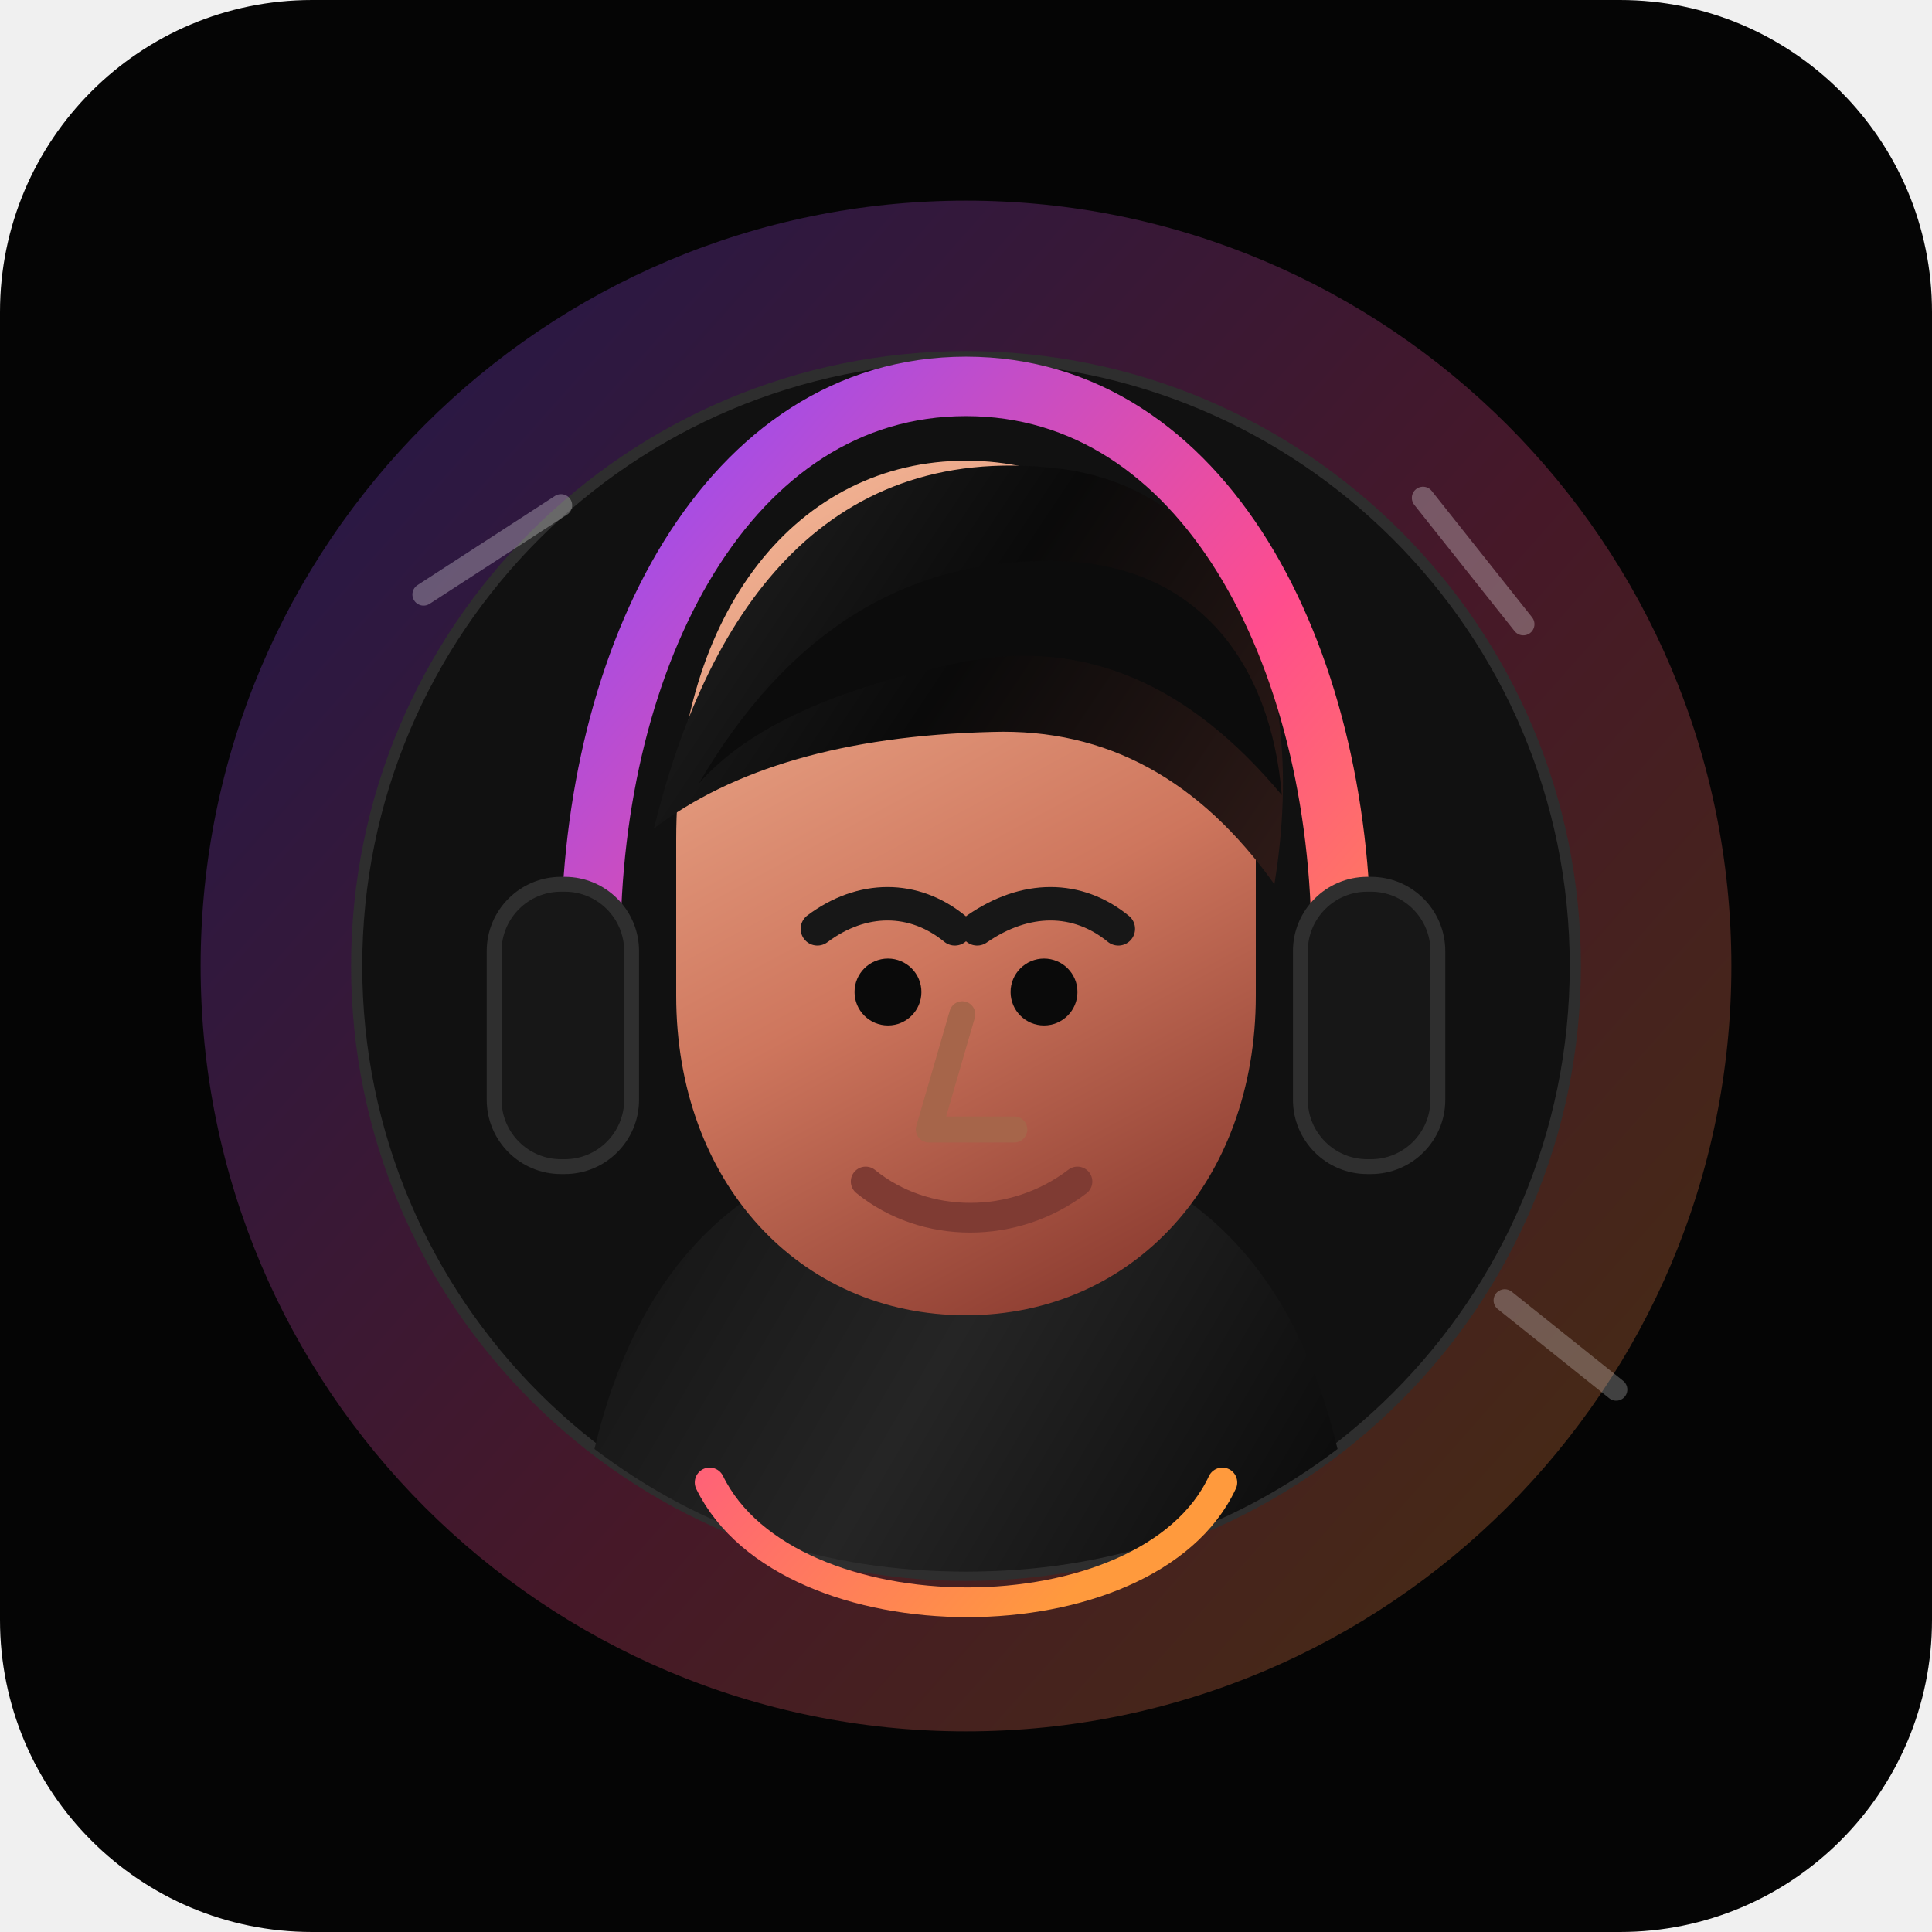
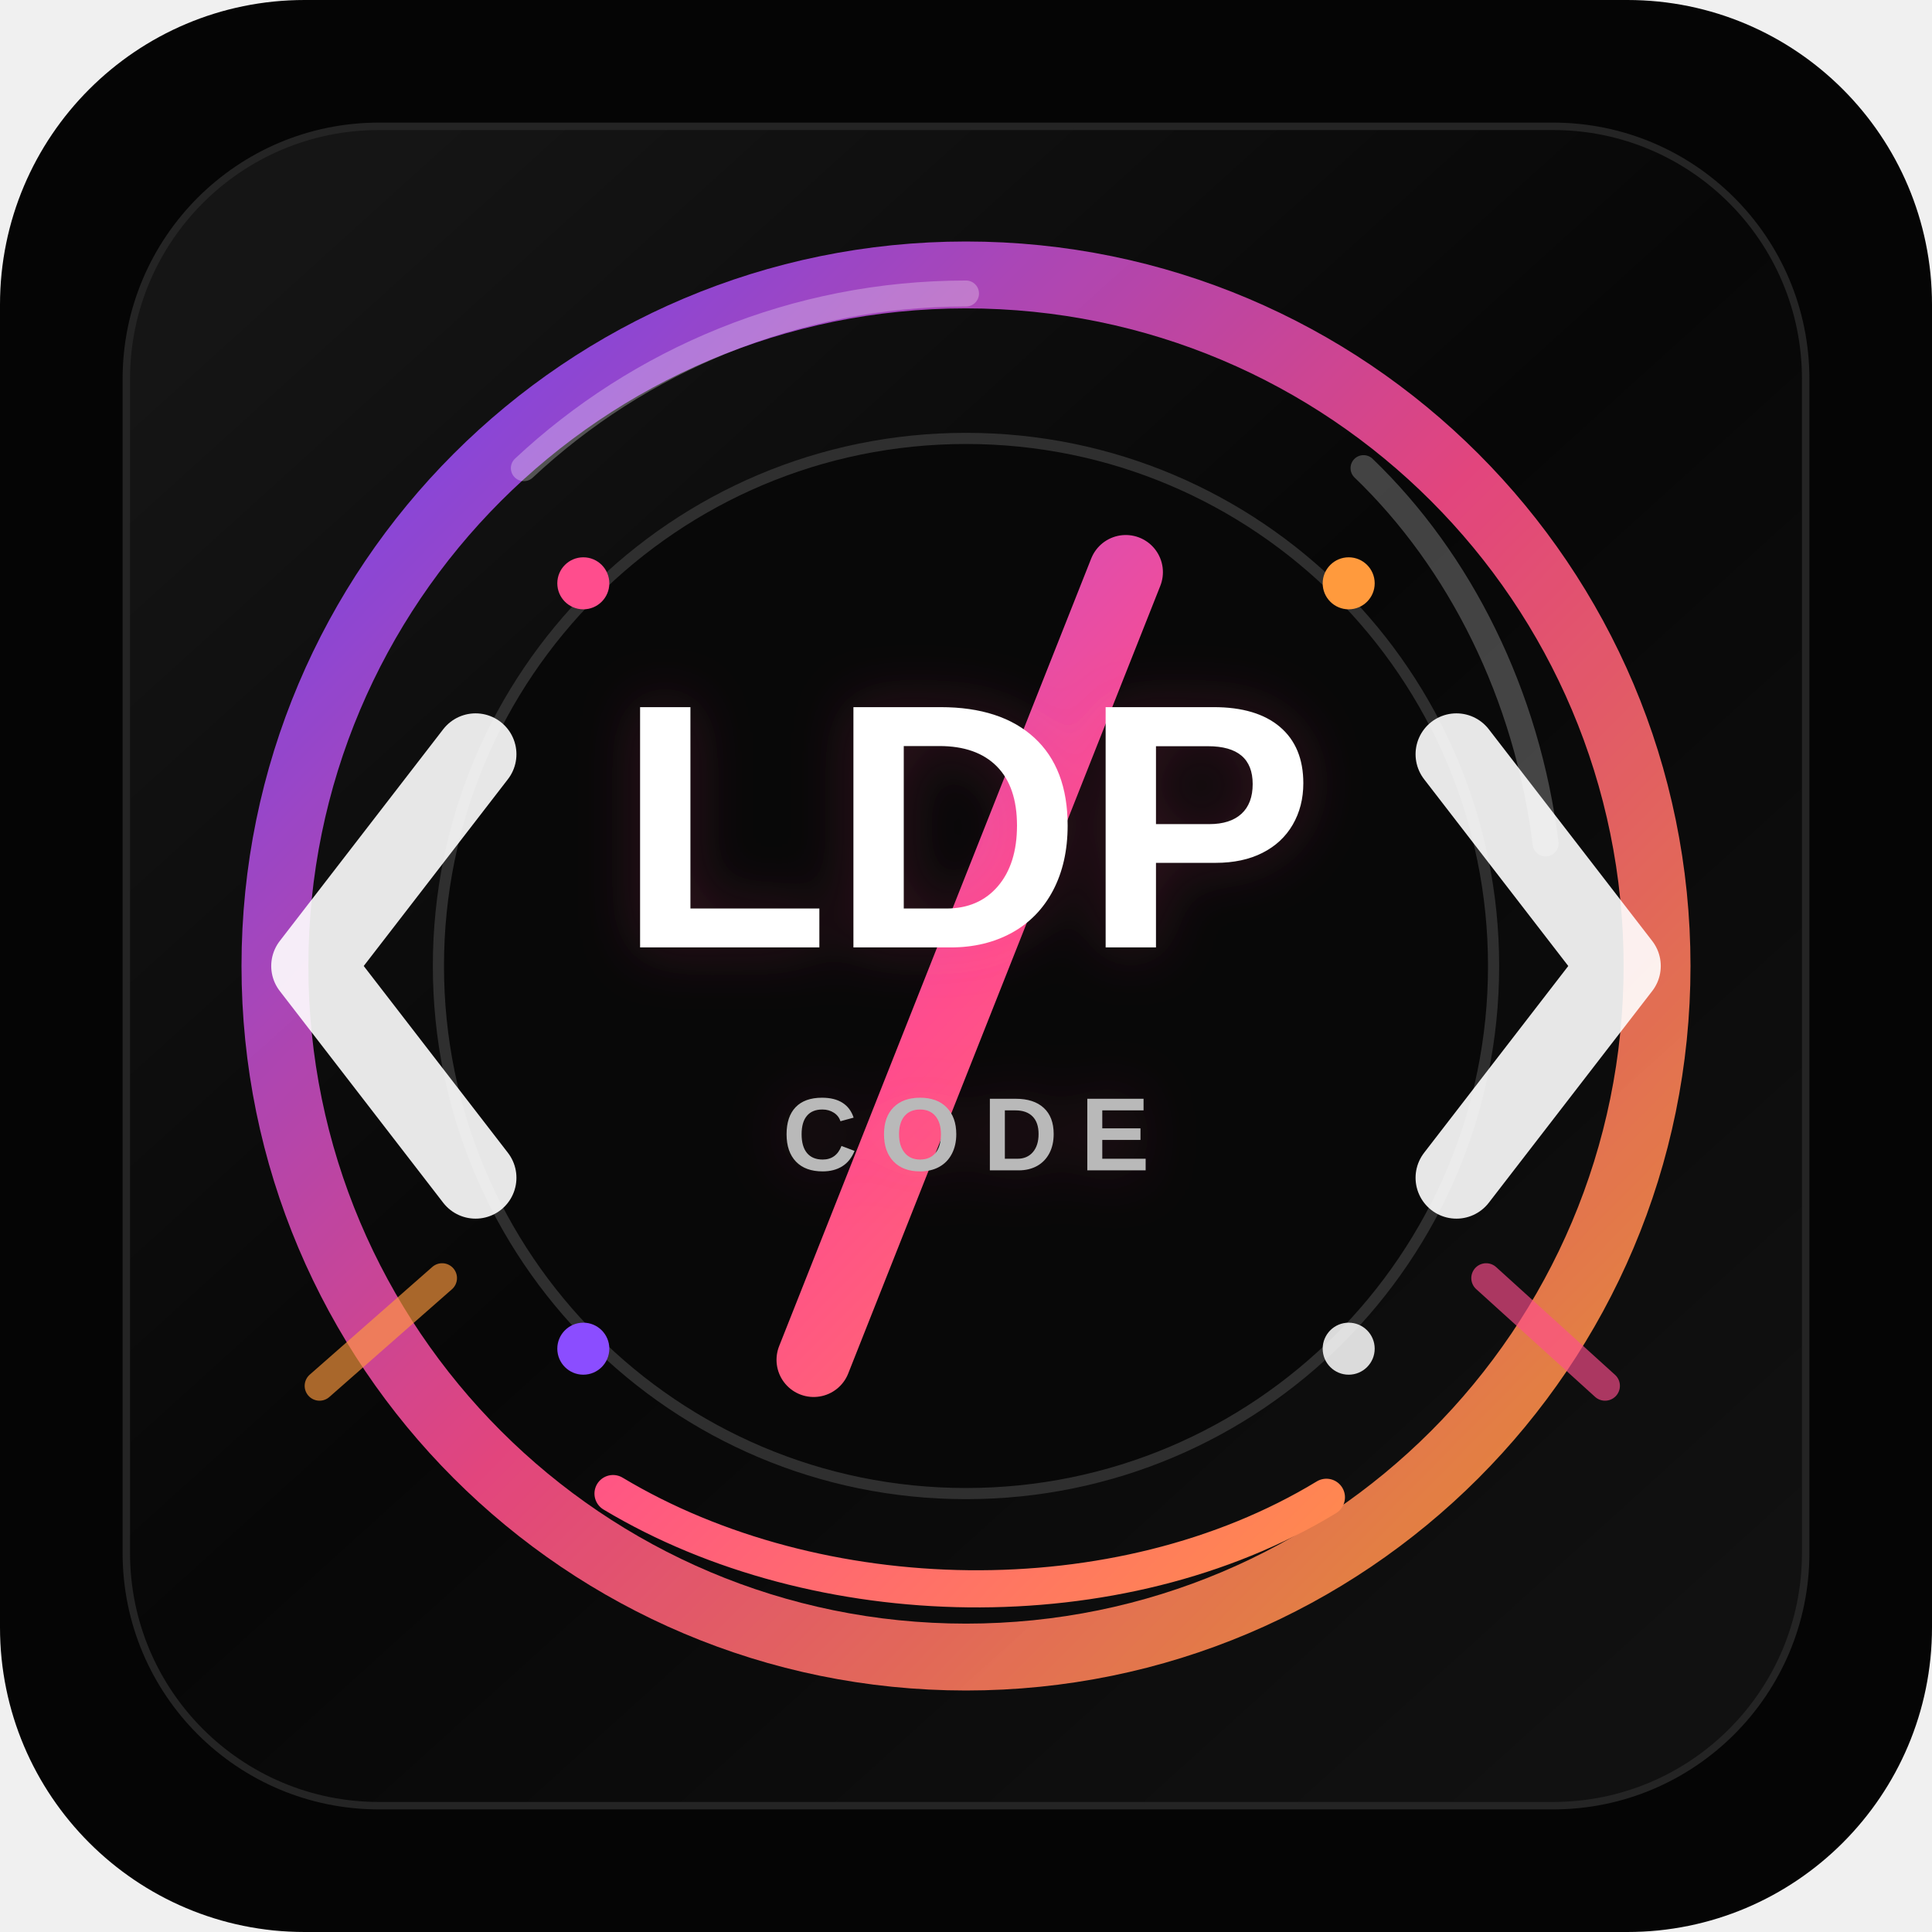
<svg xmlns="http://www.w3.org/2000/svg" width="520" height="520" viewBox="0 0 520 520" fill="none">
-   <rect width="520" height="520" rx="84" fill="#050505" />
-   <circle cx="260" cy="260" r="206" fill="url(#ring)" opacity="0.26" />
-   <circle cx="260" cy="260" r="164" fill="#111111" stroke="#2E2E2E" stroke-width="3" />
-   <path d="M160 390C173 335 207 306 260 306C313 306 347 335 360 390C331 412 298 423 260 423C222 423 189 412 160 390Z" fill="url(#hood)" />
-   <path d="M182 226C182 164 215 124 260 124C305 124 338 164 338 226V268C338 318 305 354 260 354C215 354 182 318 182 268V226Z" fill="url(#skin)" />
-   <path d="M176 223C190 166 221 119 284 126C330 131 353 177 343 238C323 210 298 196 267 197C227 198 197 207 176 223Z" fill="url(#hair)" />
-   <path d="M188 211C212 170 244 150 285 151C322 152 342 178 345 214C320 184 292 172 260 178C225 185 201 196 188 211Z" fill="#0C0C0C" />
-   <circle cx="203" cy="256" r="20" fill="url(#skin)" />
-   <circle cx="317" cy="256" r="20" fill="url(#skin)" />
-   <path d="M220 250C232 241 246 241 257 250" stroke="#171717" stroke-width="9" stroke-linecap="round" />
-   <path d="M263 250C276 241 290 241 301 250" stroke="#171717" stroke-width="9" stroke-linecap="round" />
-   <circle cx="239" cy="267" r="9" fill="#0A0A0A" />
-   <circle cx="281" cy="267" r="9" fill="#0A0A0A" />
-   <path d="M259 273L250 304H273" stroke="#A6654A" stroke-width="7" stroke-linecap="round" stroke-linejoin="round" />
-   <path d="M233 318C249 331 273 331 290 318" stroke="#7F3B33" stroke-width="8" stroke-linecap="round" />
-   <path d="M159 255C159 176 196 104 260 104C324 104 361 176 361 255" stroke="url(#accent)" stroke-width="16" stroke-linecap="round" />
-   <rect x="133" y="238" width="37" height="76" rx="18" fill="#171717" stroke="#2F2F2F" stroke-width="4" />
-   <rect x="350" y="238" width="37" height="76" rx="18" fill="#171717" stroke="#2F2F2F" stroke-width="4" />
-   <path d="M191 399C212 442 309 442 329 399" stroke="url(#accent)" stroke-width="8" stroke-linecap="round" />
-   <path d="M114 160L151 136" stroke="#FFFFFF" stroke-width="6" stroke-linecap="round" opacity="0.28" />
-   <path d="M383 134L410 168" stroke="#FFFFFF" stroke-width="6" stroke-linecap="round" opacity="0.28" />
-   <path d="M405 350L435 374" stroke="#FFFFFF" stroke-width="6" stroke-linecap="round" opacity="0.24" />
+   <rect width="520" height="520" rx="82" fill="#050505" />
+   <rect x="34" y="34" width="452" height="452" rx="68" fill="url(#panel)" stroke="#242424" stroke-width="2" />
+   <circle cx="260" cy="260" r="186" stroke="url(#accent)" stroke-width="18" opacity="0.88" />
+   <circle cx="260" cy="260" r="142" fill="#080808" stroke="#2f2f2f" stroke-width="3" />
+   <path d="M128 203L84 260L128 317" stroke="#ffffff" stroke-width="22" stroke-linecap="round" stroke-linejoin="round" opacity="0.9" />
+   <path d="M392 203L436 260L392 317" stroke="#ffffff" stroke-width="22" stroke-linecap="round" stroke-linejoin="round" opacity="0.9" />
+   <path d="M303 154L219 366" stroke="url(#accent)" stroke-width="20" stroke-linecap="round" />
+   <g filter="url(#glow)">
+     <text x="260" y="255" text-anchor="middle" fill="#ffffff" font-family="Arial, Helvetica, sans-serif" font-size="94" font-weight="900" letter-spacing="0">LDP</text>
+     <text x="260" y="315" text-anchor="middle" fill="#b9b9b9" font-family="Arial, Helvetica, sans-serif" font-size="28" font-weight="800" letter-spacing="6">CODE</text>
+   </g>
+   <path d="M165 402C220 435 301 437 357 403" stroke="url(#accent)" stroke-width="10" stroke-linecap="round" />
+   <path d="M141 126C172 97 214 79 260 79" stroke="#ffffff" stroke-width="7" stroke-linecap="round" opacity="0.28" />
+   <path d="M367 126C393 151 411 187 416 227" stroke="#ffffff" stroke-width="7" stroke-linecap="round" opacity="0.24" />
+   <path d="M86 373L119 344" stroke="#ff9a3d" stroke-width="8" stroke-linecap="round" opacity="0.65" />
+   <path d="M432 373L400 344" stroke="#ff4d8d" stroke-width="8" stroke-linecap="round" opacity="0.65" />
+   <circle cx="157" cy="157" r="7" fill="#ff4d8d" />
+   <circle cx="363" cy="157" r="7" fill="#ff9a3d" />
+   <circle cx="157" cy="363" r="7" fill="#8b4dff" />
+   <circle cx="363" cy="363" r="7" fill="#ffffff" opacity="0.85" />
  <defs>
-     <linearGradient id="ring" x1="87" y1="105" x2="440" y2="418" gradientUnits="userSpaceOnUse">
-       <stop stop-color="#8B4DFF" />
-       <stop offset="0.56" stop-color="#FF4D8D" />
-       <stop offset="1" stop-color="#FF9A3D" />
+     <linearGradient id="panel" x1="79" y1="64" x2="438" y2="461" gradientUnits="userSpaceOnUse">
+       <stop stop-color="#151515" />
+       <stop offset="0.48" stop-color="#070707" />
+       <stop offset="1" stop-color="#111111" />
    </linearGradient>
-     <linearGradient id="hood" x1="160" y1="306" x2="360" y2="423" gradientUnits="userSpaceOnUse">
-       <stop stop-color="#121212" />
-       <stop offset="0.48" stop-color="#252525" />
-       <stop offset="1" stop-color="#090909" />
+     <linearGradient id="accent" x1="101" y1="102" x2="424" y2="421" gradientUnits="userSpaceOnUse">
+       <stop stop-color="#8b4dff" />
+       <stop offset="0.5" stop-color="#ff4d8d" />
+       <stop offset="1" stop-color="#ff9a3d" />
    </linearGradient>
-     <linearGradient id="skin" x1="205" y1="142" x2="312" y2="340" gradientUnits="userSpaceOnUse">
-       <stop stop-color="#F0B091" />
-       <stop offset="0.55" stop-color="#CE765D" />
-       <stop offset="1" stop-color="#8E3E32" />
-     </linearGradient>
-     <linearGradient id="hair" x1="176" y1="126" x2="344" y2="238" gradientUnits="userSpaceOnUse">
-       <stop stop-color="#242424" />
-       <stop offset="0.48" stop-color="#0A0A0A" />
-       <stop offset="1" stop-color="#2E1A17" />
-     </linearGradient>
-     <linearGradient id="accent" x1="151" y1="104" x2="390" y2="313" gradientUnits="userSpaceOnUse">
-       <stop stop-color="#8B4DFF" />
-       <stop offset="0.58" stop-color="#FF4D8D" />
-       <stop offset="1" stop-color="#FF9A3D" />
-     </linearGradient>
+     <filter id="glow" x="80" y="140" width="360" height="230" filterUnits="userSpaceOnUse" color-interpolation-filters="sRGB">
+       <feDropShadow dx="0" dy="18" stdDeviation="18" flood-color="#000000" flood-opacity="0.75" />
+       <feDropShadow dx="0" dy="0" stdDeviation="8" flood-color="#ff4d8d" flood-opacity="0.18" />
+     </filter>
  </defs>
</svg>
